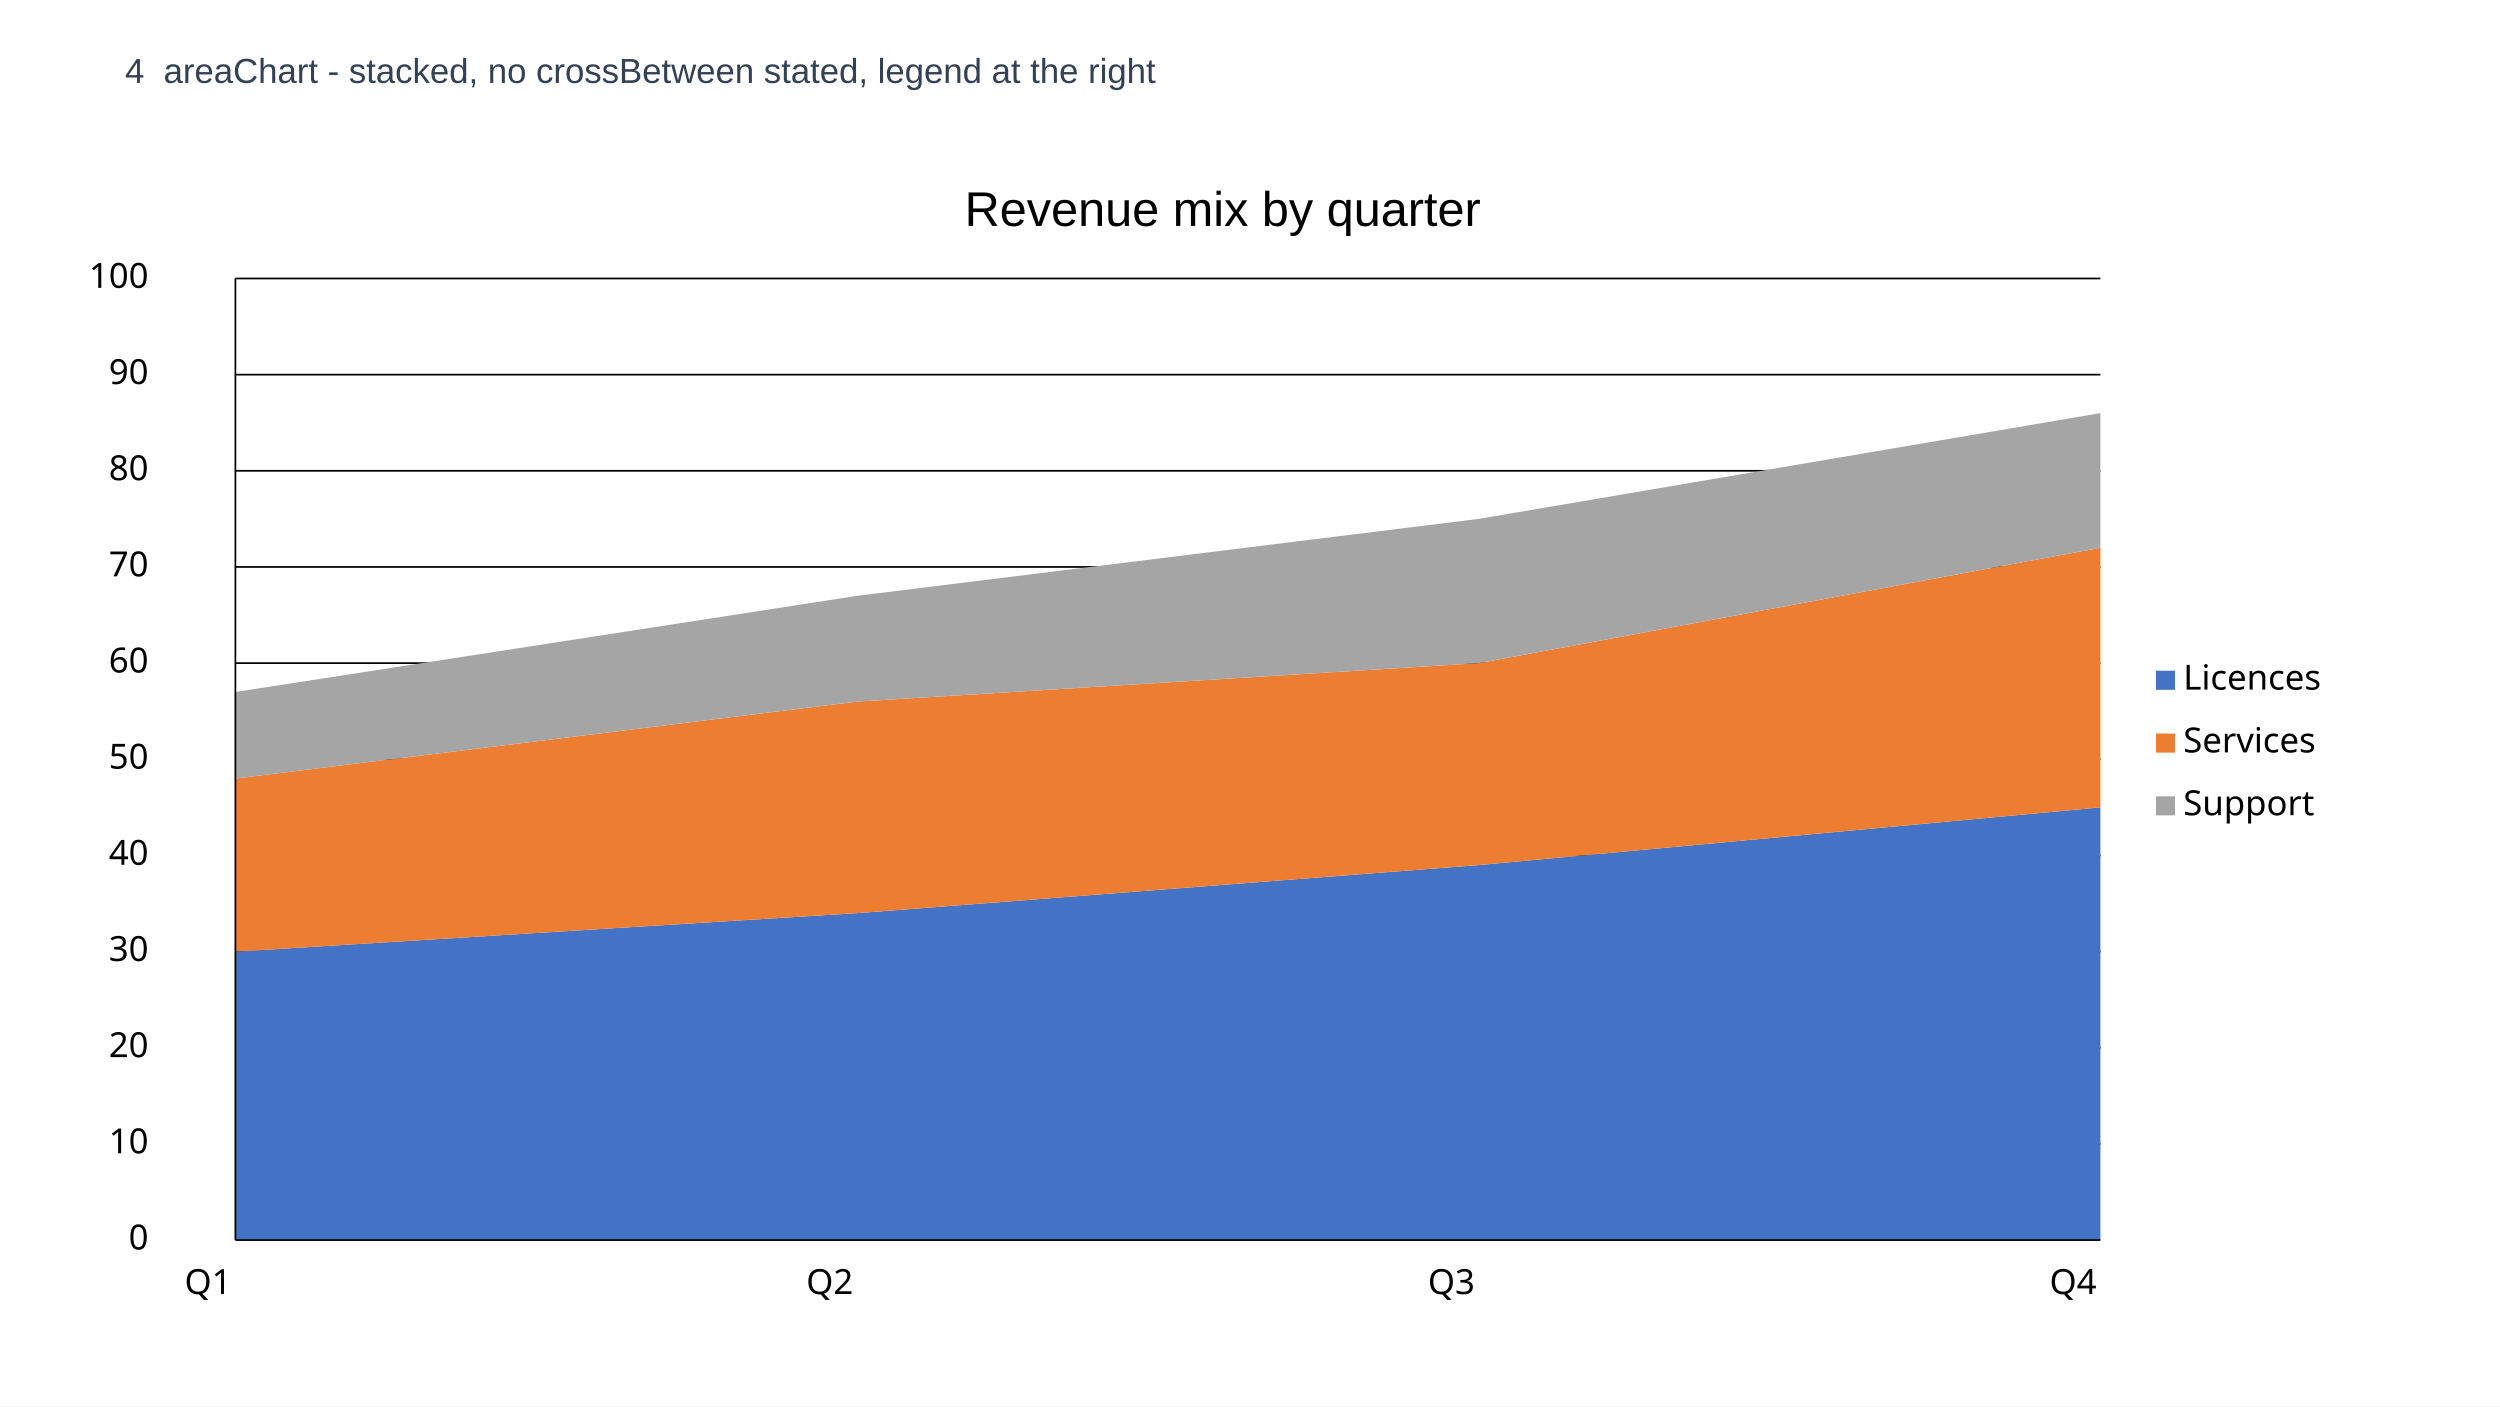
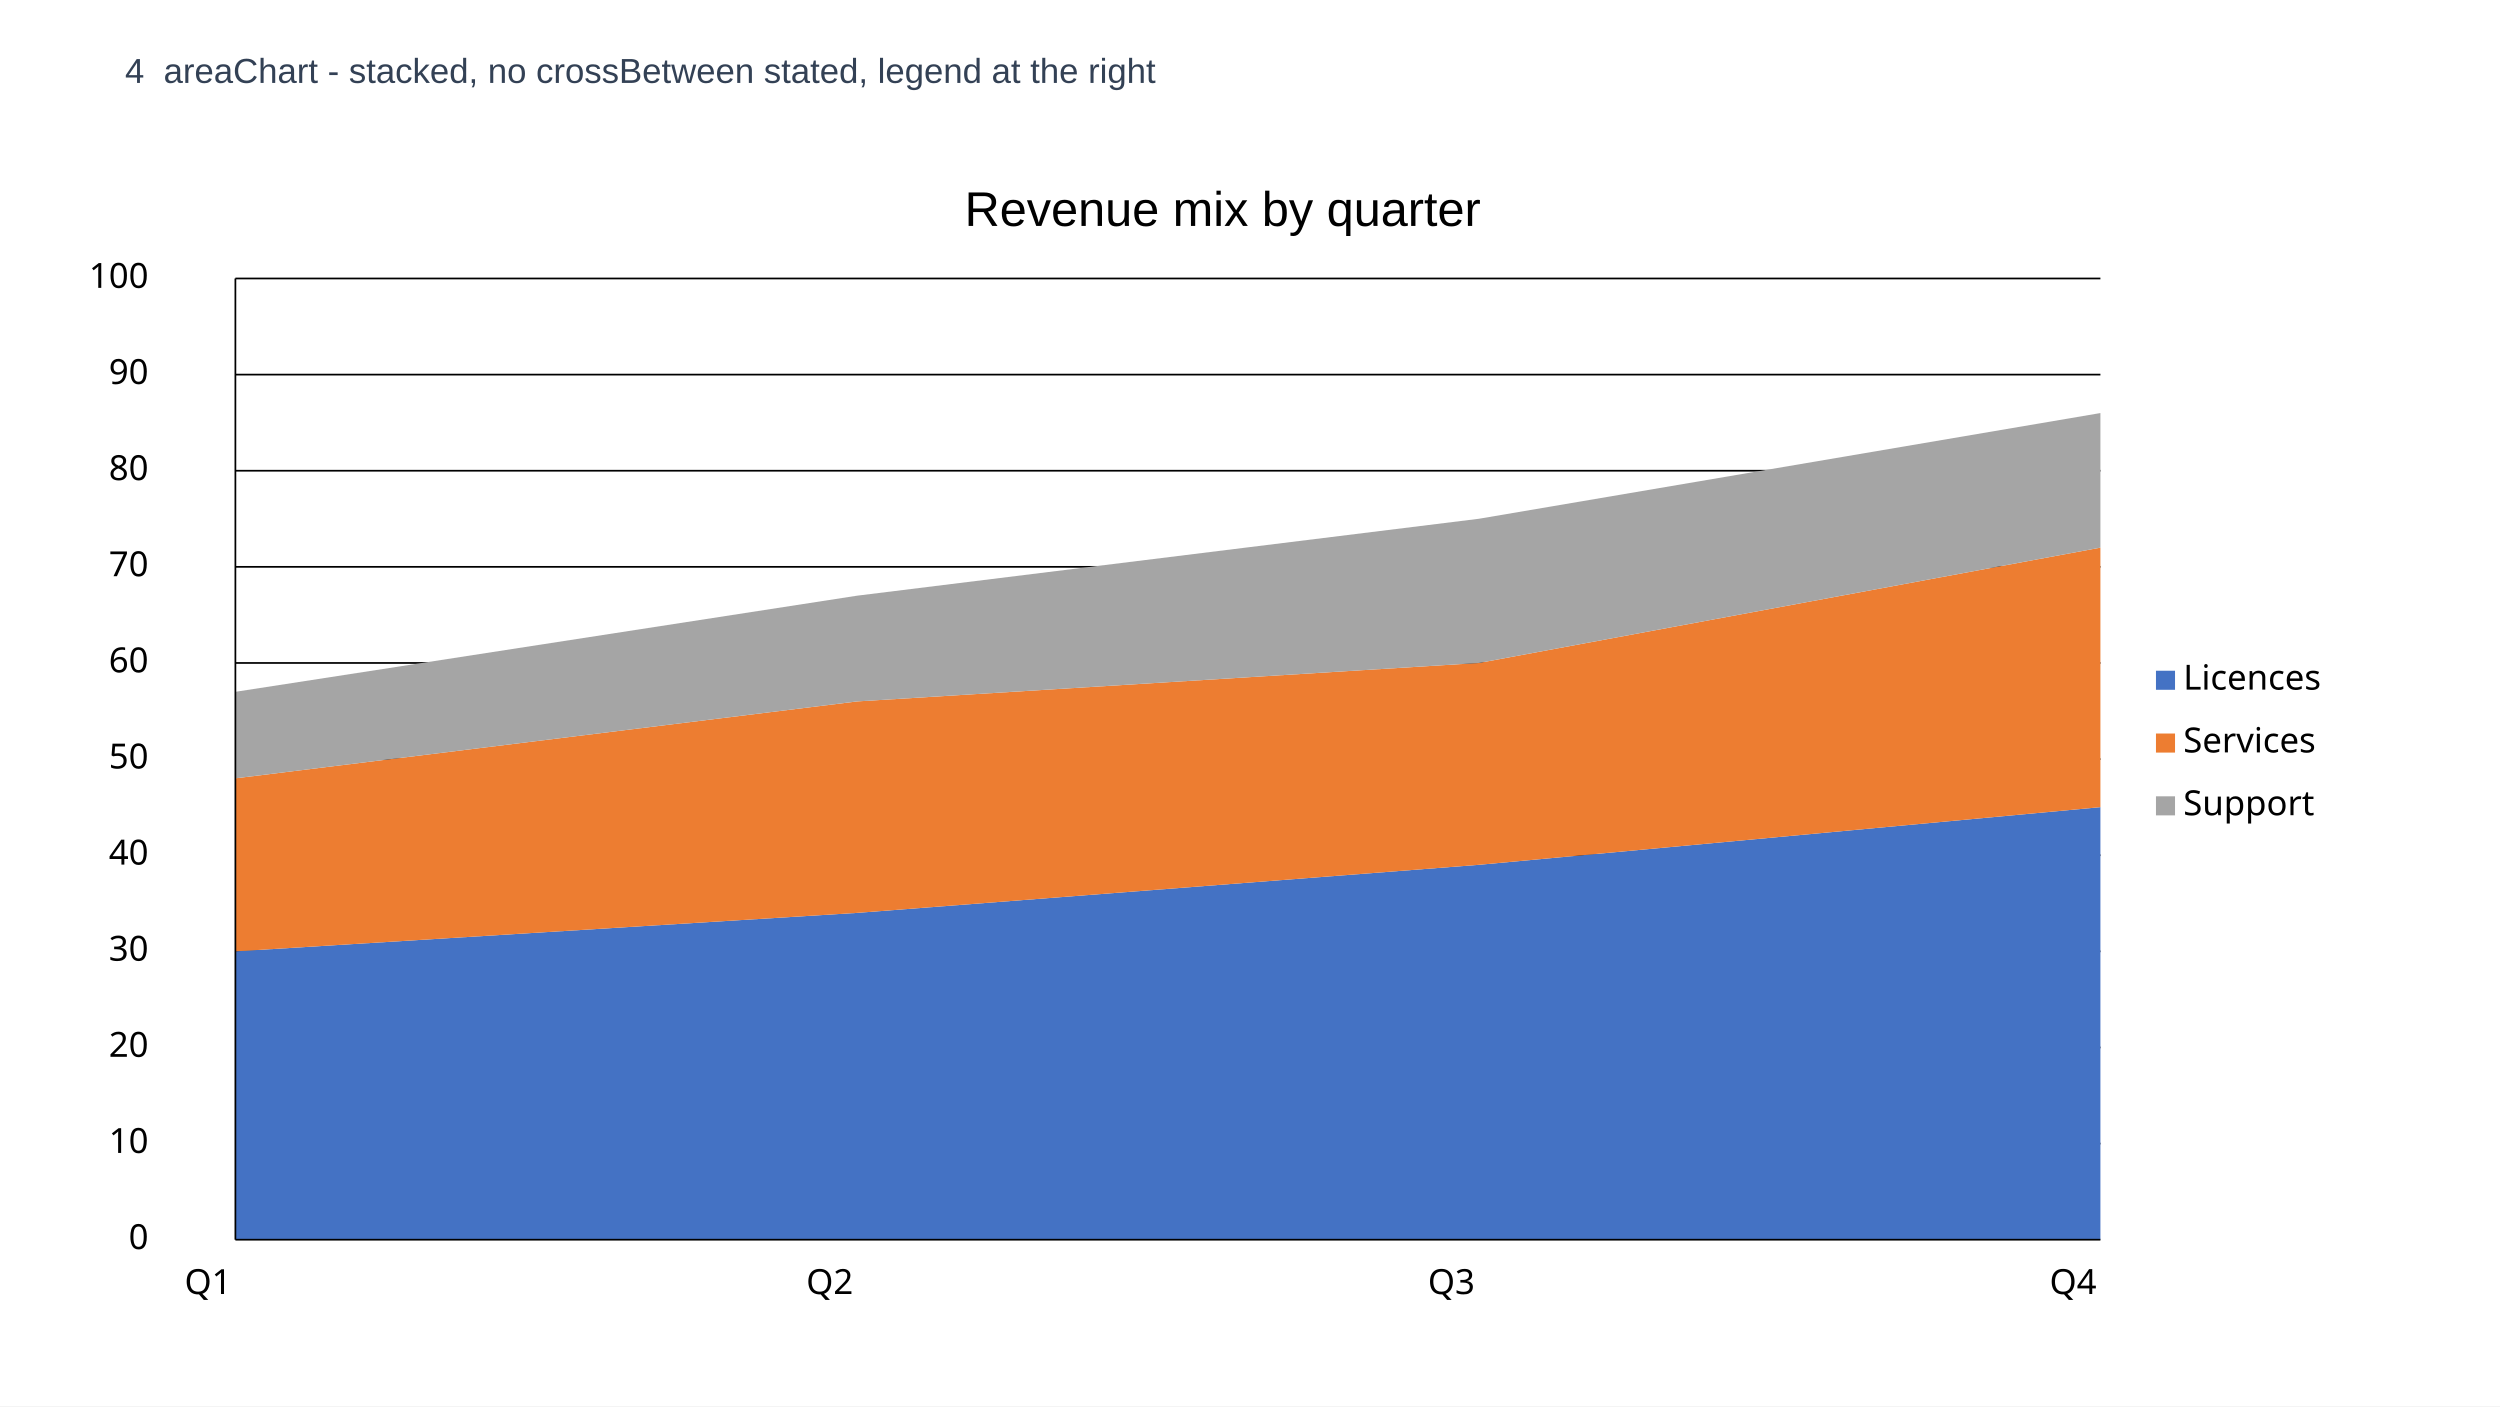
<svg xmlns="http://www.w3.org/2000/svg" viewBox="0 0 960 540" width="960" height="540">
  <rect width="960" height="540" fill="#ffffff" />
  <g role="img" aria-label="Caption" data-pptx-id="259.13" data-pptx-path="0" transform="translate(48, 18.667)">
    <rect fill="none" stroke="none" width="864" height="29.333" />
    <text x="0" y="13.174" xml:space="preserve">
      <tspan x="0" dy="0" text-anchor="start" font-size="13.333" font-family="Arial, Arimo, sans-serif" fill="#334155">4  areaChart - stacked, no crossBetween stated, legend at the right</tspan>
    </text>
  </g>
  <g role="img" aria-label="areaChart" data-pptx-id="259.103" data-pptx-path="1" transform="translate(48, 61.333) scale(1, 1) translate(0, 0)">
    <g transform="translate(0, 6.981)">
      <rect fill="none" stroke="none" width="864" height="31.281" />
      <text x="0" y="18.444" xml:space="preserve">
        <tspan x="432" dy="0" text-anchor="middle" font-size="18.667" font-family="Arial, Arimo, sans-serif">Revenue mix by quarter</tspan>
      </text>
    </g>
-     <g transform="translate(42.39, 377.932)">
+     <g transform="translate(42.39, 377.8)">
      <line stroke-width="0.667" stroke="#000000" fill="none" x1="0" y1="0" x2="716.167" y2="0" />
    </g>
-     <g transform="translate(42.39, 341.007)">
+     <g transform="translate(42.39, 340.89)">
      <line stroke-width="0.667" stroke="#000000" fill="none" x1="0" y1="0" x2="716.167" y2="0" />
    </g>
-     <g transform="translate(42.39, 304.081)">
+     <g transform="translate(42.39, 303.979)">
      <line stroke-width="0.667" stroke="#000000" fill="none" x1="0" y1="0" x2="716.167" y2="0" />
    </g>
-     <g transform="translate(42.39, 267.156)">
+     <g transform="translate(42.39, 267.068)">
      <line stroke-width="0.667" stroke="#000000" fill="none" x1="0" y1="0" x2="716.167" y2="0" />
    </g>
-     <g transform="translate(42.39, 230.231)">
+     <g transform="translate(42.39, 230.158)">
      <line stroke-width="0.667" stroke="#000000" fill="none" x1="0" y1="0" x2="716.167" y2="0" />
    </g>
-     <g transform="translate(42.39, 193.305)">
+     <g transform="translate(42.39, 193.247)">
      <line stroke-width="0.667" stroke="#000000" fill="none" x1="0" y1="0" x2="716.167" y2="0" />
    </g>
-     <g transform="translate(42.39, 156.38)">
+     <g transform="translate(42.39, 156.336)">
      <line stroke-width="0.667" stroke="#000000" fill="none" x1="0" y1="0" x2="716.167" y2="0" />
    </g>
-     <g transform="translate(42.39, 119.455)">
+     <g transform="translate(42.39, 119.426)">
      <line stroke-width="0.667" stroke="#000000" fill="none" x1="0" y1="0" x2="716.167" y2="0" />
    </g>
-     <g transform="translate(42.39, 82.53)">
+     <g transform="translate(42.39, 82.515)">
      <line stroke-width="0.667" stroke="#000000" fill="none" x1="0" y1="0" x2="716.167" y2="0" />
    </g>
    <g transform="translate(42.39, 45.604)">
      <line stroke-width="0.667" stroke="#000000" fill="none" x1="0" y1="0" x2="716.167" y2="0" />
    </g>
-     <g transform="translate(42.39, 248.693)">
-       <path fill="#4472c4" stroke="none" d="M 0 41.541 L 179.042 30.463 L 358.083 16.616 L 537.125 0 L 537.125 124.623 L 358.083 124.623 L 179.042 124.623 L 0 124.623 Z" transform="scale(1.333333, 1.333333)" />
+     <g transform="translate(42.39, 248.613)">
+       <path fill="#4472c4" stroke="none" d="M 0 41.525 L 179.042 30.451 L 358.083 16.61 L 537.125 0 L 537.125 124.573 L 358.083 124.573 L 179.042 124.573 L 0 124.573 Z" transform="scale(1.333333, 1.333333)" />
    </g>
-     <g transform="translate(42.39, 148.995)">
-       <path fill="#ed7d31" stroke="none" d="M 0 66.466 L 179.042 44.31 L 358.083 33.233 L 537.125 0 L 537.125 74.774 L 358.083 91.39 L 179.042 105.237 L 0 116.315 Z" transform="scale(1.333333, 1.333333)" />
+     <g transform="translate(42.39, 148.954)">
+       <path fill="#ed7d31" stroke="none" d="M 0 66.439 L 179.042 44.293 L 358.083 33.22 L 537.125 0 L 537.125 74.744 L 358.083 91.354 L 179.042 105.195 L 0 116.269 Z" transform="scale(1.333333, 1.333333)" />
    </g>
-     <g transform="translate(42.39, 97.3)">
-       <path fill="#a5a5a5" stroke="none" d="M 0 80.312 L 179.042 52.619 L 358.083 30.463 L 537.125 0 L 537.125 38.772 L 358.083 72.004 L 179.042 83.082 L 0 105.237 Z" transform="scale(1.333333, 1.333333)" />
+     <g transform="translate(42.39, 97.279)">
+       <path fill="#a5a5a5" stroke="none" d="M 0 80.281 L 179.042 52.598 L 358.083 30.451 L 537.125 0 L 537.125 38.756 L 358.083 71.976 L 179.042 83.049 L 0 105.195 Z" transform="scale(1.333333, 1.333333)" />
    </g>
    <g transform="translate(42.39, 45.604)">
-       <line stroke-width="0.667" stroke="#000000" fill="none" x1="0" y1="0" x2="0" y2="369.253" />
+       <line stroke-width="0.667" stroke="#000000" fill="none" x1="0" y1="0" x2="0" y2="369.107" />
    </g>
-     <g transform="translate(42.39, 414.857)">
+     <g transform="translate(42.39, 414.711)">
      <line stroke-width="0.667" stroke="#000000" fill="none" x1="0" y1="0" x2="716.167" y2="0" />
    </g>
-     <g transform="translate(0, 406.214)">
+     <g transform="translate(0, 406.067)">
      <rect fill="none" stroke="none" width="30.034" height="24.414" />
      <text x="0" y="12.243" xml:space="preserve">
        <tspan x="30.034" dy="0" text-anchor="end" font-size="13.333" font-family="Aptos, Carlito, sans-serif" fill="#000000">0</tspan>
      </text>
    </g>
-     <g transform="translate(0, 369.288)">
+     <g transform="translate(0, 369.157)">
      <rect fill="none" stroke="none" width="30.034" height="24.414" />
      <text x="0" y="12.243" xml:space="preserve">
        <tspan x="30.034" dy="0" text-anchor="end" font-size="13.333" font-family="Aptos, Carlito, sans-serif" fill="#000000">10</tspan>
      </text>
    </g>
-     <g transform="translate(0, 332.363)">
+     <g transform="translate(0, 332.246)">
      <rect fill="none" stroke="none" width="30.034" height="24.414" />
      <text x="0" y="12.243" xml:space="preserve">
        <tspan x="30.034" dy="0" text-anchor="end" font-size="13.333" font-family="Aptos, Carlito, sans-serif" fill="#000000">20</tspan>
      </text>
    </g>
-     <g transform="translate(0, 295.438)">
+     <g transform="translate(0, 295.335)">
      <rect fill="none" stroke="none" width="30.034" height="24.414" />
      <text x="0" y="12.243" xml:space="preserve">
        <tspan x="30.034" dy="0" text-anchor="end" font-size="13.333" font-family="Aptos, Carlito, sans-serif" fill="#000000">30</tspan>
      </text>
    </g>
-     <g transform="translate(0, 258.513)">
+     <g transform="translate(0, 258.425)">
      <rect fill="none" stroke="none" width="30.034" height="24.414" />
      <text x="0" y="12.243" xml:space="preserve">
        <tspan x="30.034" dy="0" text-anchor="end" font-size="13.333" font-family="Aptos, Carlito, sans-serif" fill="#000000">40</tspan>
      </text>
    </g>
-     <g transform="translate(0, 221.587)">
+     <g transform="translate(0, 221.514)">
      <rect fill="none" stroke="none" width="30.034" height="24.414" />
      <text x="0" y="12.243" xml:space="preserve">
        <tspan x="30.034" dy="0" text-anchor="end" font-size="13.333" font-family="Aptos, Carlito, sans-serif" fill="#000000">50</tspan>
      </text>
    </g>
-     <g transform="translate(0, 184.662)">
+     <g transform="translate(0, 184.603)">
      <rect fill="none" stroke="none" width="30.034" height="24.414" />
      <text x="0" y="12.243" xml:space="preserve">
        <tspan x="30.034" dy="0" text-anchor="end" font-size="13.333" font-family="Aptos, Carlito, sans-serif" fill="#000000">60</tspan>
      </text>
    </g>
-     <g transform="translate(0, 147.737)">
+     <g transform="translate(0, 147.693)">
      <rect fill="none" stroke="none" width="30.034" height="24.414" />
      <text x="0" y="12.243" xml:space="preserve">
        <tspan x="30.034" dy="0" text-anchor="end" font-size="13.333" font-family="Aptos, Carlito, sans-serif" fill="#000000">70</tspan>
      </text>
    </g>
-     <g transform="translate(0, 110.811)">
+     <g transform="translate(0, 110.782)">
      <rect fill="none" stroke="none" width="30.034" height="24.414" />
      <text x="0" y="12.243" xml:space="preserve">
        <tspan x="30.034" dy="0" text-anchor="end" font-size="13.333" font-family="Aptos, Carlito, sans-serif" fill="#000000">80</tspan>
      </text>
    </g>
-     <g transform="translate(0, 73.886)">
+     <g transform="translate(0, 73.871)">
      <rect fill="none" stroke="none" width="30.034" height="24.414" />
      <text x="0" y="12.243" xml:space="preserve">
        <tspan x="30.034" dy="0" text-anchor="end" font-size="13.333" font-family="Aptos, Carlito, sans-serif" fill="#000000">90</tspan>
      </text>
    </g>
    <g transform="translate(0, 36.961)">
      <rect fill="none" stroke="none" width="30.034" height="24.414" />
      <text x="0" y="12.243" xml:space="preserve">
        <tspan x="30.034" dy="0" text-anchor="end" font-size="13.333" font-family="Aptos, Carlito, sans-serif" fill="#000000">100</tspan>
      </text>
    </g>
    <g transform="translate(27.28, 423.333)">
      <rect fill="none" stroke="none" width="30.221" height="24.414" />
      <text x="0" y="12.243" xml:space="preserve">
        <tspan x="15.111" dy="0" text-anchor="middle" font-size="13.333" font-family="Aptos, Carlito, sans-serif" fill="#000000">Q1</tspan>
      </text>
    </g>
    <g transform="translate(266.002, 423.333)">
      <rect fill="none" stroke="none" width="30.221" height="24.414" />
      <text x="0" y="12.243" xml:space="preserve">
        <tspan x="15.111" dy="0" text-anchor="middle" font-size="13.333" font-family="Aptos, Carlito, sans-serif" fill="#000000">Q2</tspan>
      </text>
    </g>
    <g transform="translate(504.724, 423.333)">
      <rect fill="none" stroke="none" width="30.221" height="24.414" />
      <text x="0" y="12.243" xml:space="preserve">
        <tspan x="15.111" dy="0" text-anchor="middle" font-size="13.333" font-family="Aptos, Carlito, sans-serif" fill="#000000">Q3</tspan>
      </text>
    </g>
    <g transform="translate(743.447, 423.333)">
      <rect fill="none" stroke="none" width="30.221" height="24.414" />
      <text x="0" y="12.243" xml:space="preserve">
        <tspan x="15.111" dy="0" text-anchor="middle" font-size="13.333" font-family="Aptos, Carlito, sans-serif" fill="#000000">Q4</tspan>
      </text>
    </g>
    <g transform="translate(779.891, 196.227)">
      <rect fill="#4472c4" stroke="none" width="7.32" height="7.32" />
    </g>
    <g transform="translate(790.371, 191.243)">
      <rect fill="none" stroke="none" width="64.963" height="24.414" />
      <text x="0" y="12.243" xml:space="preserve">
        <tspan x="0" dy="0" text-anchor="start" font-size="13.333" font-family="Aptos, Carlito, sans-serif" fill="#000000">Licences</tspan>
      </text>
    </g>
    <g transform="translate(779.891, 220.34)">
      <rect fill="#ed7d31" stroke="none" width="7.32" height="7.32" />
    </g>
    <g transform="translate(790.371, 215.357)">
      <rect fill="none" stroke="none" width="62.077" height="24.414" />
      <text x="0" y="12.243" xml:space="preserve">
        <tspan x="0" dy="0" text-anchor="start" font-size="13.333" font-family="Aptos, Carlito, sans-serif" fill="#000000">Services</tspan>
      </text>
    </g>
    <g transform="translate(779.891, 244.453)">
      <rect fill="#a5a5a5" stroke="none" width="7.32" height="7.32" />
    </g>
    <g transform="translate(790.371, 239.47)">
      <rect fill="none" stroke="none" width="59.414" height="24.414" />
      <text x="0" y="12.243" xml:space="preserve">
        <tspan x="0" dy="0" text-anchor="start" font-size="13.333" font-family="Aptos, Carlito, sans-serif" fill="#000000">Support</tspan>
      </text>
    </g>
  </g>
</svg>
